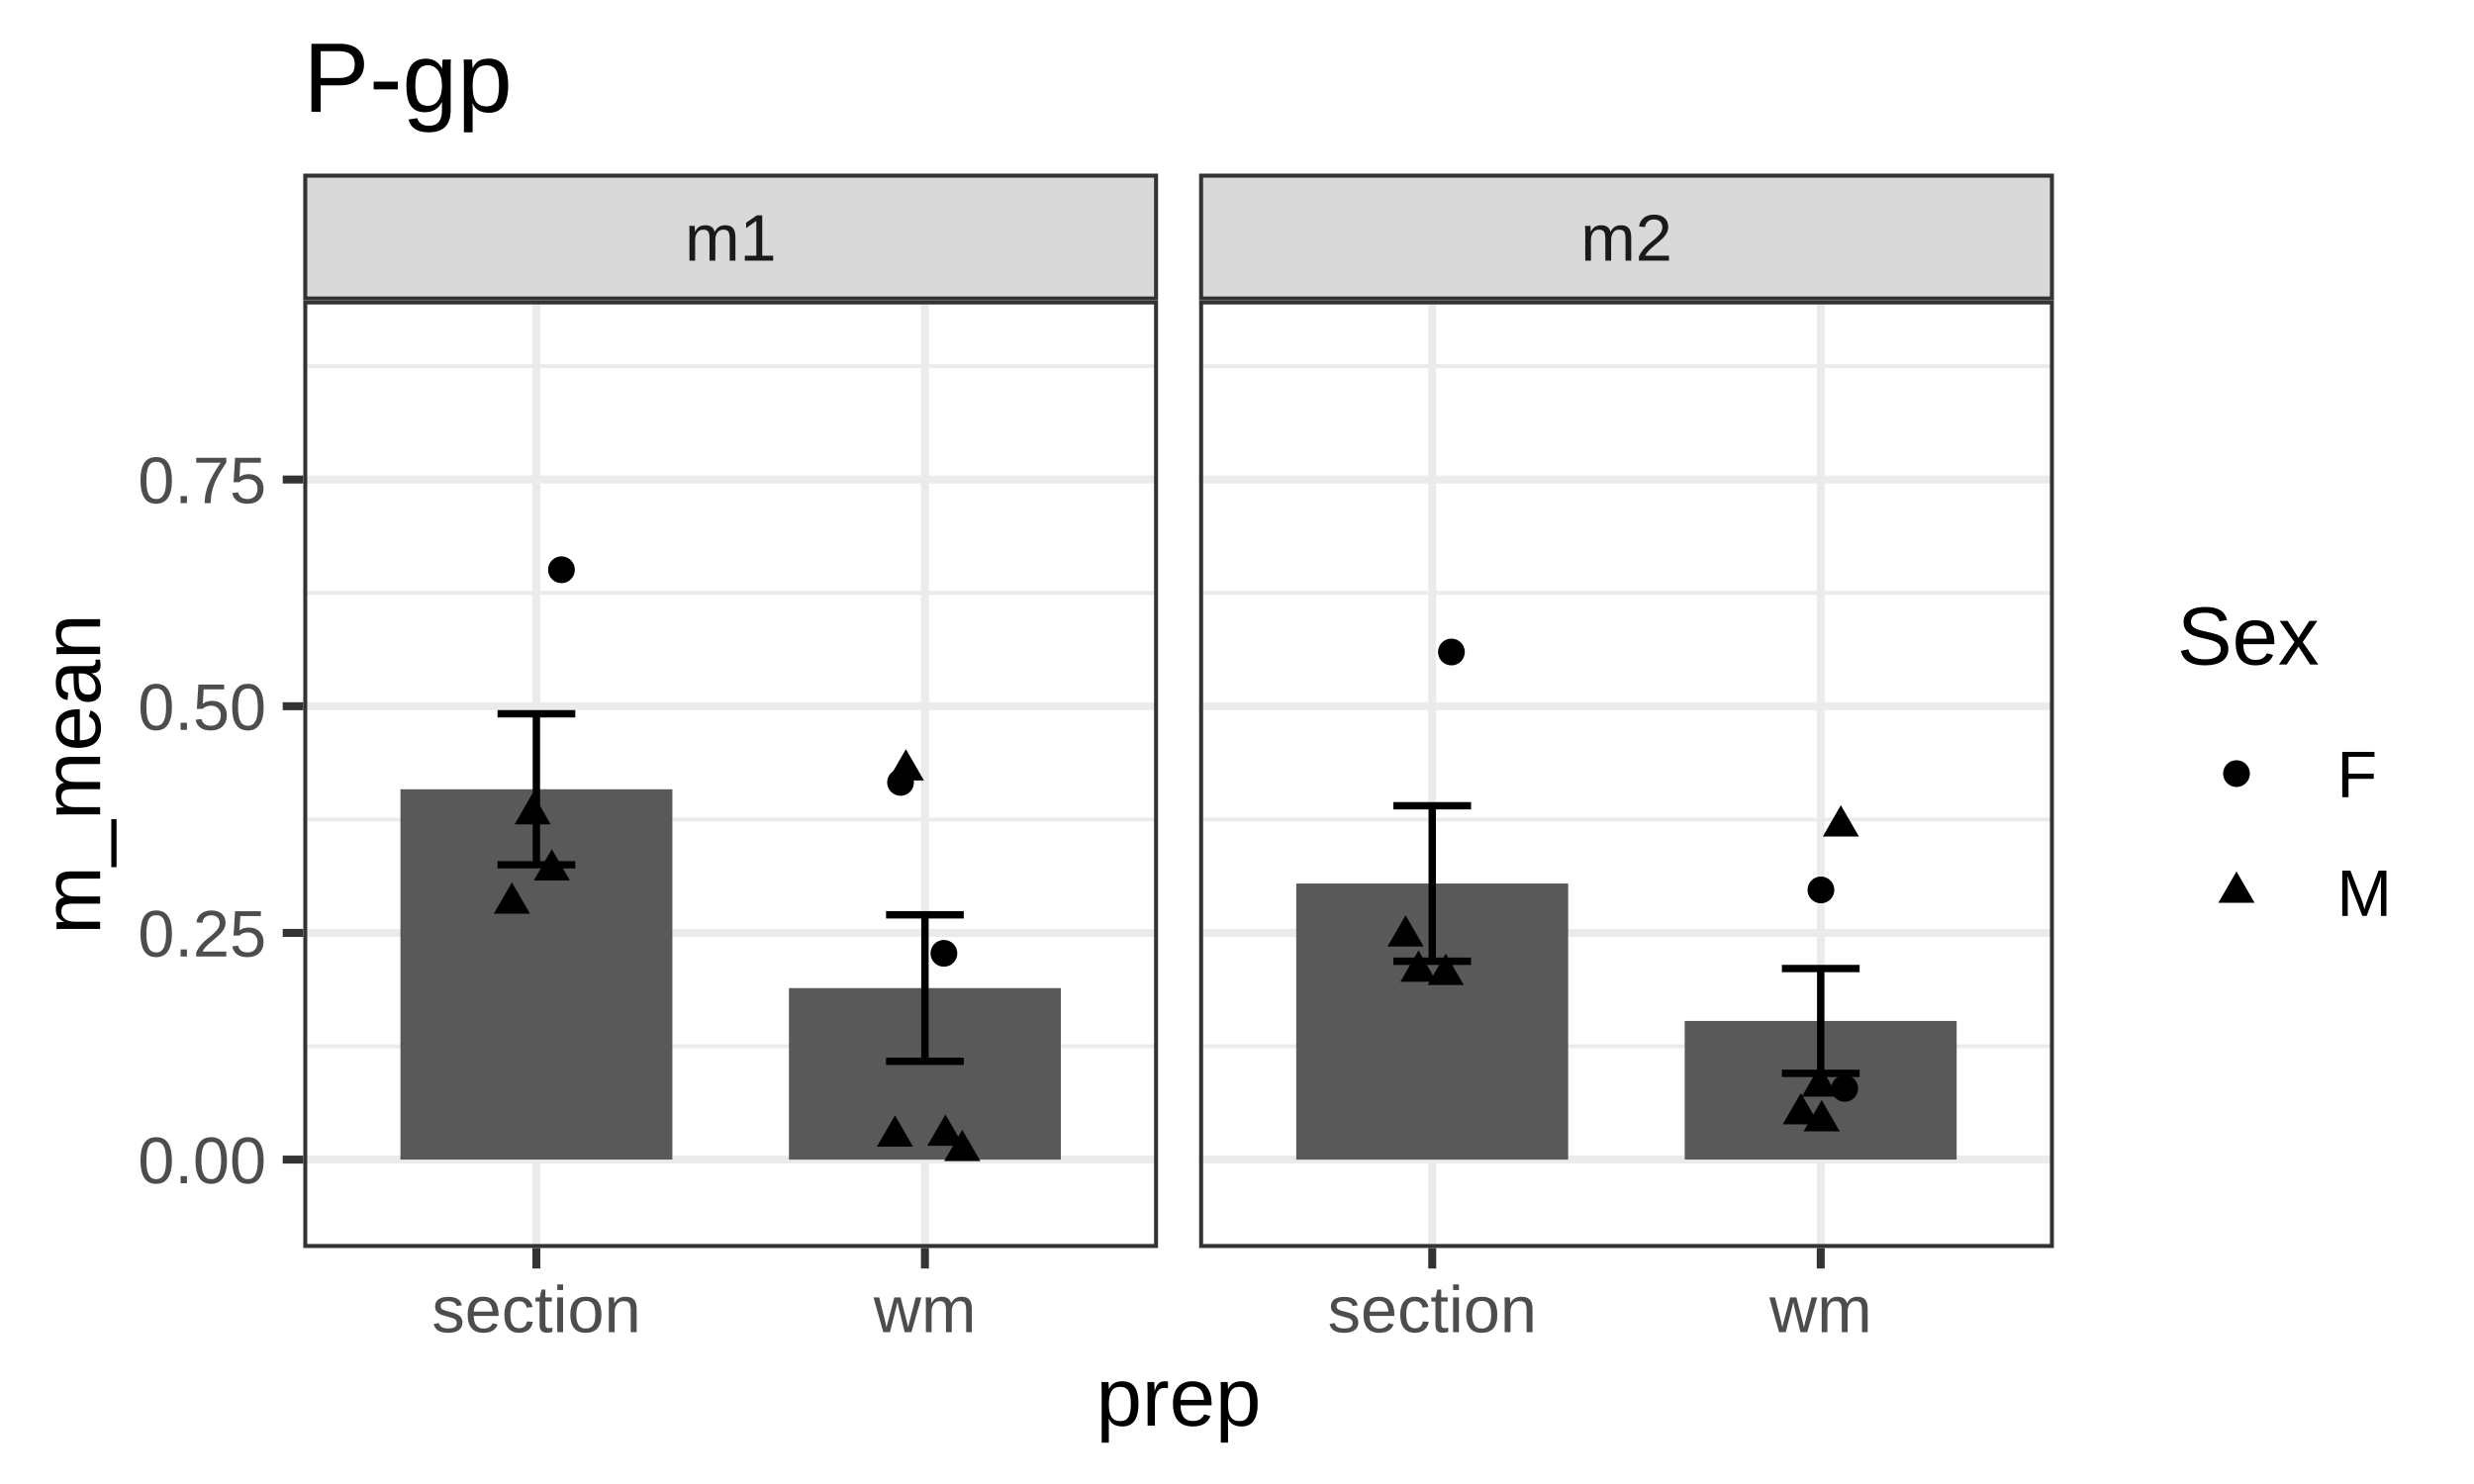
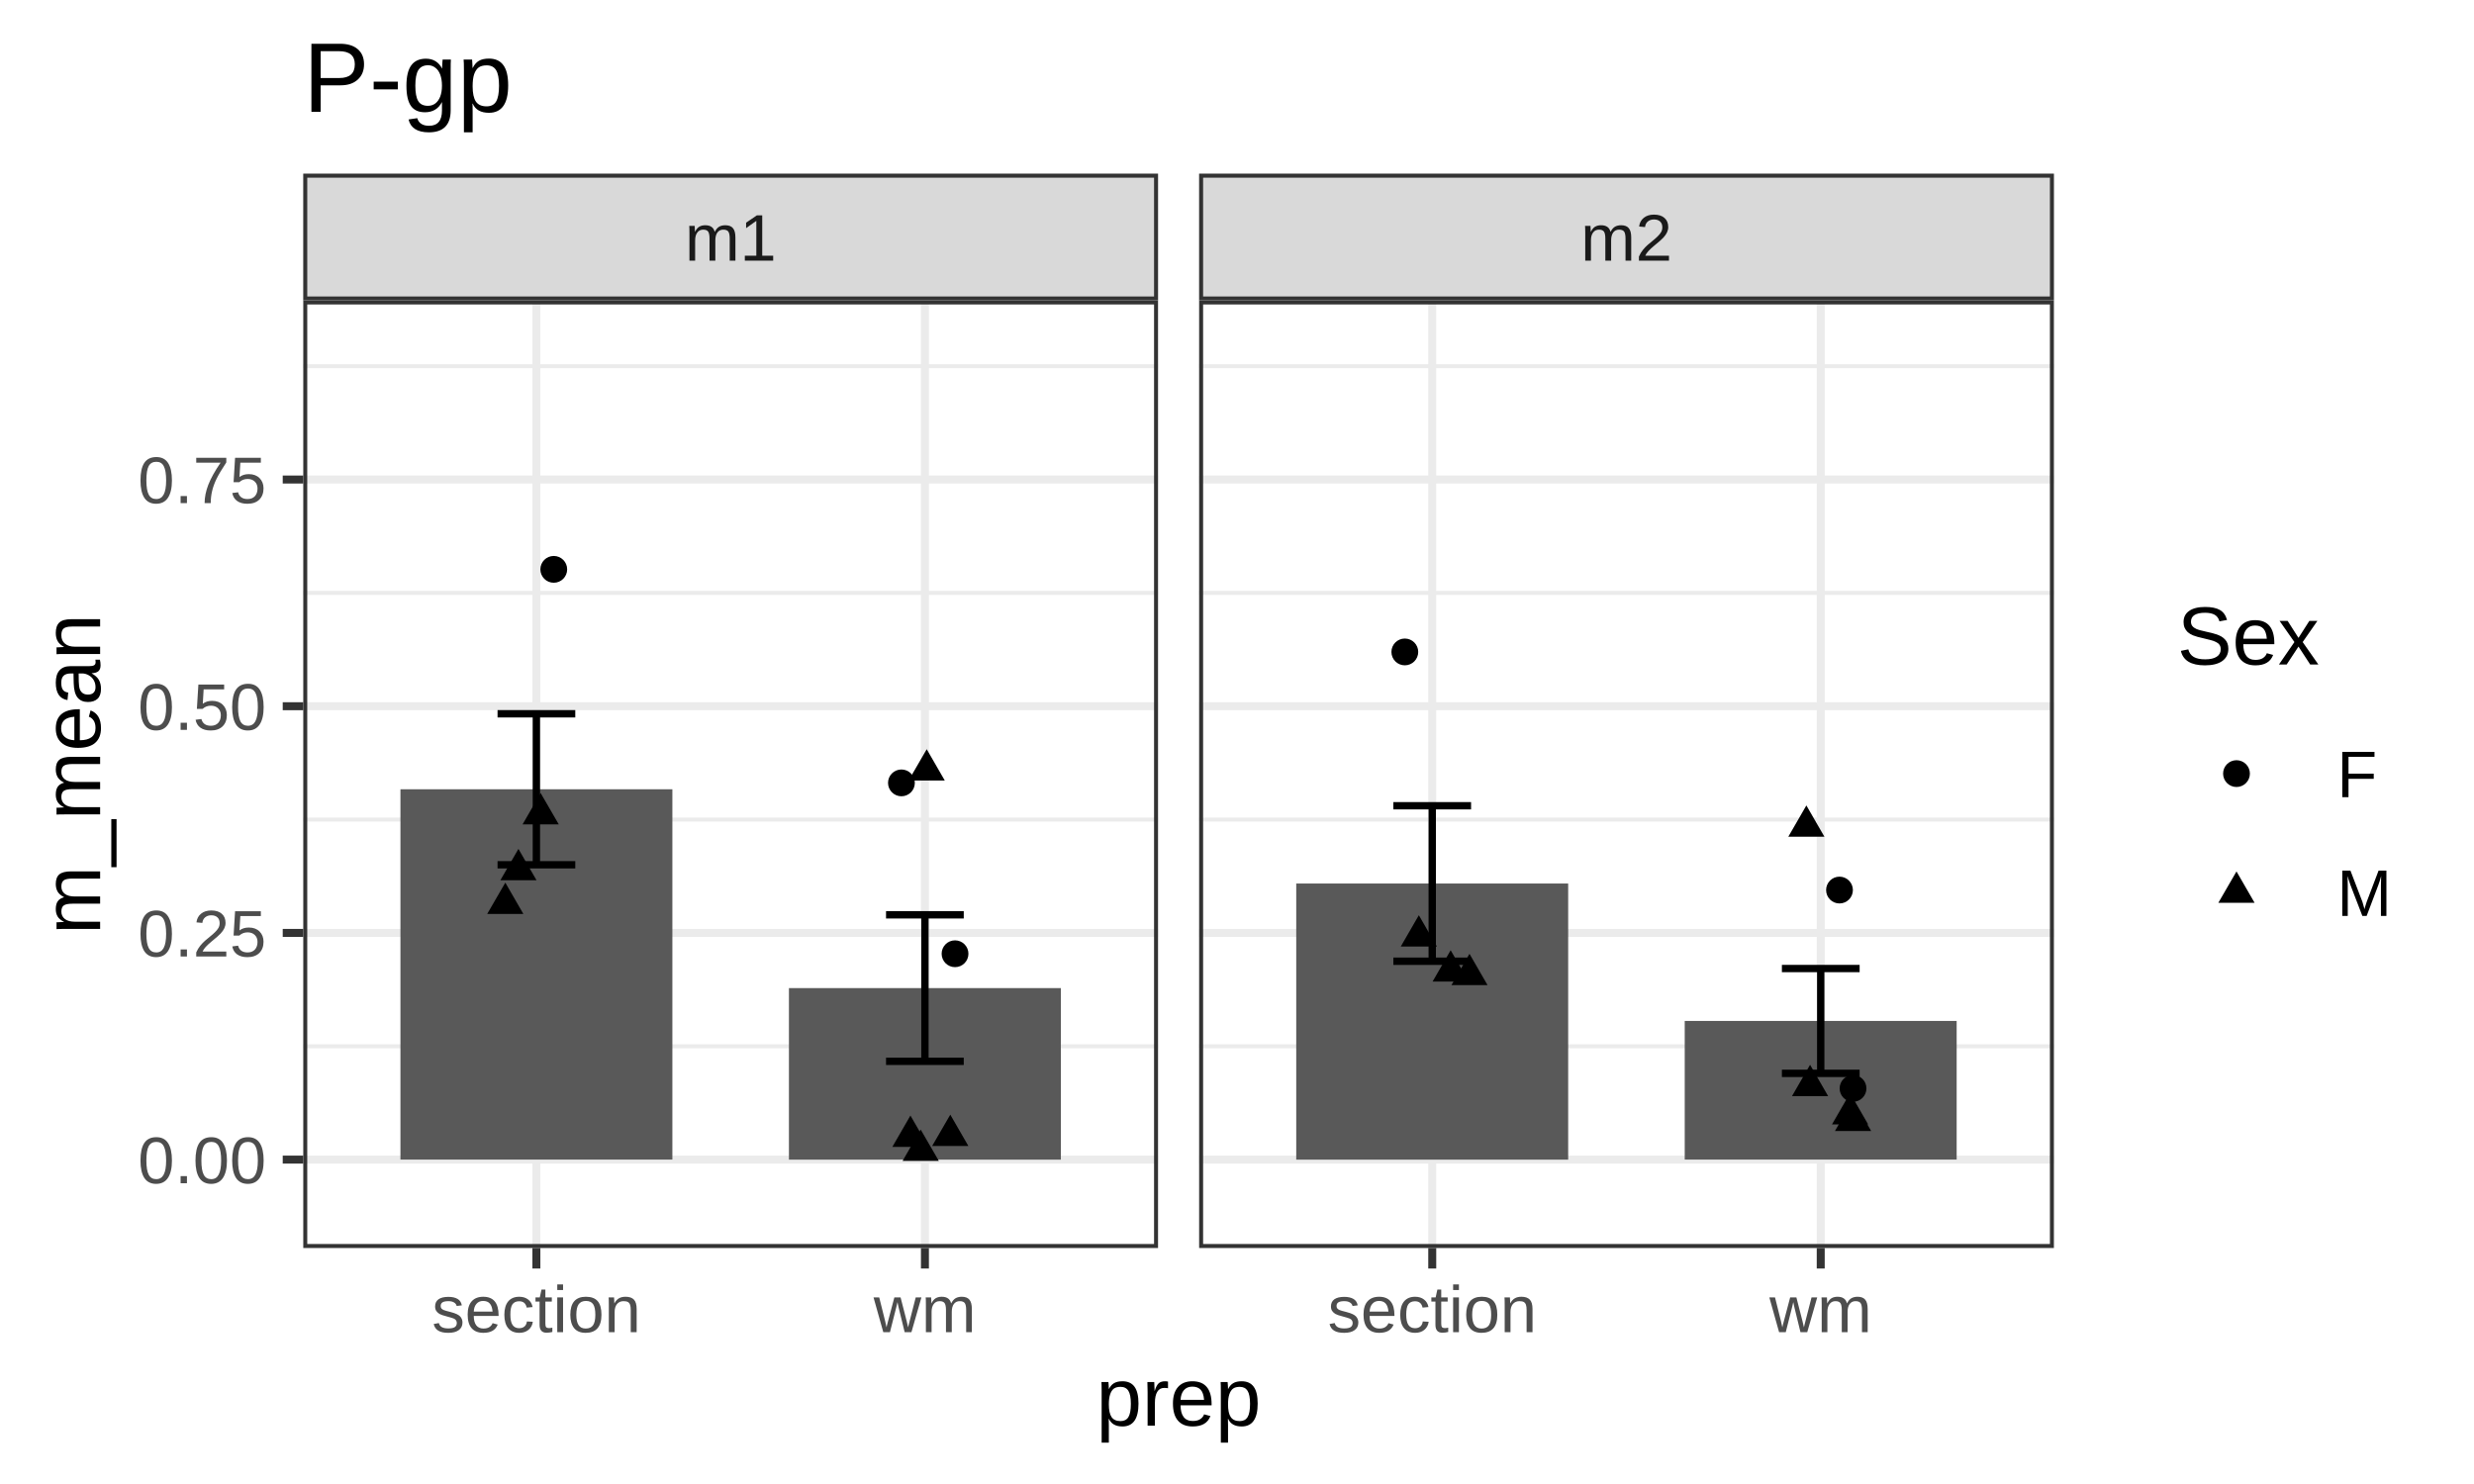
<svg xmlns="http://www.w3.org/2000/svg" class="svglite" width="360.00pt" height="216.00pt" viewBox="0 0 360.00 216.00">
  <defs>
    <style type="text/css">
    .svglite line, .svglite polyline, .svglite polygon, .svglite path, .svglite rect, .svglite circle {
      fill: none;
      stroke: #000000;
      stroke-linecap: round;
      stroke-linejoin: round;
      stroke-miterlimit: 10.00;
    }
    .svglite text {
      white-space: pre;
    }
  </style>
  </defs>
  <rect width="100%" height="100%" style="stroke: none; fill: #FFFFFF;" />
  <defs>
    <clipPath id="cpMC4wMHwzNjAuMDB8MC4wMHwyMTYuMDA=">
      <rect x="0.00" y="0.00" width="360.00" height="216.00" />
    </clipPath>
  </defs>
  <g clip-path="url(#cpMC4wMHwzNjAuMDB8MC4wMHwyMTYuMDA=)">
    <rect x="0.00" y="0.00" width="360.00" height="216.00" style="stroke-width: 1.16; stroke: #FFFFFF; fill: #FFFFFF;" />
  </g>
  <defs>
    <clipPath id="cpNDQuMTN8MTY4LjUxfDQzLjczfDE4MS42NQ==">
      <rect x="44.13" y="43.73" width="124.38" height="137.92" />
    </clipPath>
  </defs>
  <g clip-path="url(#cpNDQuMTN8MTY4LjUxfDQzLjczfDE4MS42NQ==)">
    <rect x="44.13" y="43.73" width="124.38" height="137.92" style="stroke-width: 1.16; stroke: none; fill: #FFFFFF;" />
    <polyline points="44.13,152.29 168.51,152.29 " style="stroke-width: 0.58; stroke: #EBEBEB; stroke-linecap: butt;" />
    <polyline points="44.13,119.29 168.51,119.29 " style="stroke-width: 0.58; stroke: #EBEBEB; stroke-linecap: butt;" />
    <polyline points="44.13,86.30 168.51,86.30 " style="stroke-width: 0.58; stroke: #EBEBEB; stroke-linecap: butt;" />
    <polyline points="44.13,53.30 168.51,53.30 " style="stroke-width: 0.58; stroke: #EBEBEB; stroke-linecap: butt;" />
    <polyline points="44.13,168.78 168.51,168.78 " style="stroke-width: 1.16; stroke: #EBEBEB; stroke-linecap: butt;" />
    <polyline points="44.13,135.79 168.51,135.79 " style="stroke-width: 1.16; stroke: #EBEBEB; stroke-linecap: butt;" />
    <polyline points="44.13,102.79 168.51,102.79 " style="stroke-width: 1.16; stroke: #EBEBEB; stroke-linecap: butt;" />
    <polyline points="44.13,69.80 168.51,69.80 " style="stroke-width: 1.16; stroke: #EBEBEB; stroke-linecap: butt;" />
    <polyline points="78.05,181.65 78.05,43.73 " style="stroke-width: 1.16; stroke: #EBEBEB; stroke-linecap: butt;" />
    <polyline points="134.59,181.65 134.59,43.73 " style="stroke-width: 1.16; stroke: #EBEBEB; stroke-linecap: butt;" />
    <rect x="58.27" y="114.88" width="39.57" height="53.90" style="stroke-width: 1.07; stroke: none; stroke-linecap: butt; stroke-linejoin: miter; fill: #595959;" />
    <rect x="114.80" y="143.82" width="39.57" height="24.97" style="stroke-width: 1.07; stroke: none; stroke-linecap: butt; stroke-linejoin: miter; fill: #595959;" />
    <polyline points="72.40,103.89 83.71,103.89 " style="stroke-width: 1.07; stroke-linecap: butt;" />
    <polyline points="78.05,103.89 78.05,125.87 " style="stroke-width: 1.07; stroke-linecap: butt;" />
    <polyline points="72.40,125.87 83.71,125.87 " style="stroke-width: 1.07; stroke-linecap: butt;" />
    <polyline points="128.93,133.15 140.24,133.15 " style="stroke-width: 1.07; stroke-linecap: butt;" />
    <polyline points="134.59,133.15 134.59,154.48 " style="stroke-width: 1.07; stroke-linecap: butt;" />
    <polyline points="128.93,154.48 140.24,154.48 " style="stroke-width: 1.07; stroke-linecap: butt;" />
-     <polygon points="140.02,164.44 142.66,169.00 137.39,169.00 " style="stroke-width: 0.71; stroke: none; fill: #000000;" />
-     <polygon points="130.23,162.34 132.86,166.90 127.60,166.90 " style="stroke-width: 0.71; stroke: none; fill: #000000;" />
-     <circle cx="81.70" cy="82.93" r="1.95" style="stroke-width: 0.71; stroke: none; fill: #000000;" />
-     <circle cx="137.35" cy="138.76" r="1.95" style="stroke-width: 0.71; stroke: none; fill: #000000;" />
-     <polygon points="80.30,123.59 82.93,128.15 77.67,128.15 " style="stroke-width: 0.71; stroke: none; fill: #000000;" />
-     <polygon points="74.49,128.43 77.12,132.99 71.85,132.99 " style="stroke-width: 0.71; stroke: none; fill: #000000;" />
-     <polygon points="77.51,115.43 80.14,119.99 74.88,119.99 " style="stroke-width: 0.71; stroke: none; fill: #000000;" />
-     <polygon points="131.82,109.04 134.45,113.60 129.19,113.60 " style="stroke-width: 0.71; stroke: none; fill: #000000;" />
-     <circle cx="131.04" cy="113.88" r="1.95" style="stroke-width: 0.71; stroke: none; fill: #000000;" />
-     <polygon points="137.57,162.21 140.20,166.77 134.94,166.77 " style="stroke-width: 0.71; stroke: none; fill: #000000;" />
+     <polygon points="133.97,164.41 136.61,168.97 131.34,168.97 " style="stroke-width: 0.71; stroke: none; fill: #000000;" />
+     <polygon points="132.48,162.37 135.12,166.93 129.85,166.93 " style="stroke-width: 0.71; stroke: none; fill: #000000;" />
+     <circle cx="80.58" cy="82.87" r="1.95" style="stroke-width: 0.71; stroke: none; fill: #000000;" />
+     <circle cx="138.97" cy="138.82" r="1.95" style="stroke-width: 0.71; stroke: none; fill: #000000;" />
+     <polygon points="75.44,123.56 78.07,128.12 72.81,128.12 " style="stroke-width: 0.71; stroke: none; fill: #000000;" />
+     <polygon points="73.53,128.47 76.16,133.03 70.89,133.03 " style="stroke-width: 0.71; stroke: none; fill: #000000;" />
+     <polygon points="78.67,115.43 81.31,119.99 76.04,119.99 " style="stroke-width: 0.71; stroke: none; fill: #000000;" />
+     <polygon points="134.85,109.05 137.48,113.61 132.21,113.61 " style="stroke-width: 0.71; stroke: none; fill: #000000;" />
+     <circle cx="131.17" cy="113.95" r="1.95" style="stroke-width: 0.71; stroke: none; fill: #000000;" />
+     <polygon points="138.28,162.24 140.91,166.80 135.64,166.80 " style="stroke-width: 0.71; stroke: none; fill: #000000;" />
    <rect x="44.13" y="43.73" width="124.38" height="137.92" style="stroke-width: 1.16; stroke: #333333;" />
  </g>
  <g clip-path="url(#cpMC4wMHwzNjAuMDB8MC4wMHwyMTYuMDA=)">
</g>
  <defs>
    <clipPath id="cpMTc0LjQ5fDI5OC44Nnw0My43M3wxODEuNjU=">
      <rect x="174.49" y="43.73" width="124.38" height="137.92" />
    </clipPath>
  </defs>
  <g clip-path="url(#cpMTc0LjQ5fDI5OC44Nnw0My43M3wxODEuNjU=)">
    <rect x="174.49" y="43.73" width="124.38" height="137.92" style="stroke-width: 1.16; stroke: none; fill: #FFFFFF;" />
    <polyline points="174.49,152.29 298.86,152.29 " style="stroke-width: 0.58; stroke: #EBEBEB; stroke-linecap: butt;" />
    <polyline points="174.49,119.29 298.86,119.29 " style="stroke-width: 0.58; stroke: #EBEBEB; stroke-linecap: butt;" />
    <polyline points="174.49,86.30 298.86,86.30 " style="stroke-width: 0.58; stroke: #EBEBEB; stroke-linecap: butt;" />
    <polyline points="174.49,53.30 298.86,53.30 " style="stroke-width: 0.58; stroke: #EBEBEB; stroke-linecap: butt;" />
    <polyline points="174.49,168.78 298.86,168.78 " style="stroke-width: 1.16; stroke: #EBEBEB; stroke-linecap: butt;" />
    <polyline points="174.49,135.79 298.86,135.79 " style="stroke-width: 1.16; stroke: #EBEBEB; stroke-linecap: butt;" />
    <polyline points="174.49,102.79 298.86,102.79 " style="stroke-width: 1.16; stroke: #EBEBEB; stroke-linecap: butt;" />
    <polyline points="174.49,69.80 298.86,69.80 " style="stroke-width: 1.16; stroke: #EBEBEB; stroke-linecap: butt;" />
    <polyline points="208.41,181.65 208.41,43.73 " style="stroke-width: 1.16; stroke: #EBEBEB; stroke-linecap: butt;" />
    <polyline points="264.94,181.65 264.94,43.73 " style="stroke-width: 1.16; stroke: #EBEBEB; stroke-linecap: butt;" />
    <rect x="188.62" y="128.60" width="39.57" height="40.19" style="stroke-width: 1.07; stroke: none; stroke-linecap: butt; stroke-linejoin: miter; fill: #595959;" />
    <rect x="245.15" y="148.60" width="39.57" height="20.18" style="stroke-width: 1.07; stroke: none; stroke-linecap: butt; stroke-linejoin: miter; fill: #595959;" />
    <polyline points="202.75,117.28 214.06,117.28 " style="stroke-width: 1.07; stroke-linecap: butt;" />
    <polyline points="208.41,117.28 208.41,139.91 " style="stroke-width: 1.07; stroke-linecap: butt;" />
    <polyline points="202.75,139.91 214.06,139.91 " style="stroke-width: 1.07; stroke-linecap: butt;" />
    <polyline points="259.29,140.97 270.60,140.97 " style="stroke-width: 1.07; stroke-linecap: butt;" />
    <polyline points="264.94,140.97 264.94,156.23 " style="stroke-width: 1.07; stroke-linecap: butt;" />
    <polyline points="259.29,156.23 270.60,156.23 " style="stroke-width: 1.07; stroke-linecap: butt;" />
-     <polygon points="265.08,160.11 267.71,164.67 262.44,164.67 " style="stroke-width: 0.71; stroke: none; fill: #000000;" />
-     <polygon points="262.05,159.09 264.68,163.65 259.41,163.65 " style="stroke-width: 0.71; stroke: none; fill: #000000;" />
-     <circle cx="211.20" cy="94.90" r="1.95" style="stroke-width: 0.71; stroke: none; fill: #000000;" />
-     <circle cx="268.43" cy="158.42" r="1.95" style="stroke-width: 0.71; stroke: none; fill: #000000;" />
-     <polygon points="204.53,133.21 207.16,137.77 201.90,137.77 " style="stroke-width: 0.71; stroke: none; fill: #000000;" />
-     <polygon points="210.37,138.81 213.00,143.37 207.74,143.37 " style="stroke-width: 0.71; stroke: none; fill: #000000;" />
-     <polygon points="206.41,138.34 209.04,142.90 203.77,142.90 " style="stroke-width: 0.71; stroke: none; fill: #000000;" />
-     <polygon points="267.87,117.20 270.50,121.76 265.24,121.76 " style="stroke-width: 0.71; stroke: none; fill: #000000;" />
-     <circle cx="264.97" cy="129.53" r="1.95" style="stroke-width: 0.71; stroke: none; fill: #000000;" />
-     <polygon points="264.82,155.06 267.45,159.62 262.19,159.62 " style="stroke-width: 0.71; stroke: none; fill: #000000;" />
+     <polygon points="269.64,160.06 272.28,164.62 267.01,164.62 " style="stroke-width: 0.71; stroke: none; fill: #000000;" />
+     <polygon points="269.21,159.10 271.84,163.66 266.58,163.66 " style="stroke-width: 0.71; stroke: none; fill: #000000;" />
+     <circle cx="204.42" cy="94.89" r="1.95" style="stroke-width: 0.71; stroke: none; fill: #000000;" />
+     <circle cx="269.64" cy="158.42" r="1.95" style="stroke-width: 0.71; stroke: none; fill: #000000;" />
+     <polygon points="206.46,133.21 209.09,137.77 203.83,137.77 " style="stroke-width: 0.71; stroke: none; fill: #000000;" />
+     <polygon points="213.83,138.83 216.46,143.39 211.20,143.39 " style="stroke-width: 0.71; stroke: none; fill: #000000;" />
+     <polygon points="211.09,138.31 213.73,142.87 208.46,142.87 " style="stroke-width: 0.71; stroke: none; fill: #000000;" />
+     <polygon points="262.85,117.23 265.48,121.79 260.22,121.79 " style="stroke-width: 0.71; stroke: none; fill: #000000;" />
+     <circle cx="267.67" cy="129.55" r="1.95" style="stroke-width: 0.71; stroke: none; fill: #000000;" />
+     <polygon points="263.39,154.98 266.02,159.54 260.76,159.54 " style="stroke-width: 0.71; stroke: none; fill: #000000;" />
    <rect x="174.49" y="43.73" width="124.38" height="137.92" style="stroke-width: 1.16; stroke: #333333;" />
  </g>
  <g clip-path="url(#cpMC4wMHwzNjAuMDB8MC4wMHwyMTYuMDA=)">
</g>
  <defs>
    <clipPath id="cpNDQuMTN8MTY4LjUxfDI1LjI4fDQzLjcz">
      <rect x="44.13" y="25.28" width="124.38" height="18.45" />
    </clipPath>
  </defs>
  <g clip-path="url(#cpNDQuMTN8MTY4LjUxfDI1LjI4fDQzLjcz)">
    <rect x="44.13" y="25.28" width="124.38" height="18.45" style="stroke-width: 1.16; stroke: #333333; fill: #D9D9D9;" />
    <text x="106.32" y="37.94" text-anchor="middle" style="font-size: 9.60px;fill: #1A1A1A; font-family: &quot;Arial&quot;;" textLength="13.33px" lengthAdjust="spacingAndGlyphs">m1</text>
  </g>
  <g clip-path="url(#cpMC4wMHwzNjAuMDB8MC4wMHwyMTYuMDA=)">
</g>
  <defs>
    <clipPath id="cpMTc0LjQ5fDI5OC44NnwyNS4yOHw0My43Mw==">
      <rect x="174.49" y="25.28" width="124.38" height="18.45" />
    </clipPath>
  </defs>
  <g clip-path="url(#cpMTc0LjQ5fDI5OC44NnwyNS4yOHw0My43Mw==)">
    <rect x="174.49" y="25.28" width="124.38" height="18.45" style="stroke-width: 1.16; stroke: #333333; fill: #D9D9D9;" />
    <text x="236.67" y="37.94" text-anchor="middle" style="font-size: 9.60px;fill: #1A1A1A; font-family: &quot;Arial&quot;;" textLength="13.33px" lengthAdjust="spacingAndGlyphs">m2</text>
  </g>
  <g clip-path="url(#cpMC4wMHwzNjAuMDB8MC4wMHwyMTYuMDA=)">
    <polyline points="78.05,184.64 78.05,181.65 " style="stroke-width: 1.16; stroke: #333333; stroke-linecap: butt;" />
    <polyline points="134.59,184.64 134.59,181.65 " style="stroke-width: 1.16; stroke: #333333; stroke-linecap: butt;" />
    <text x="78.05" y="193.90" text-anchor="middle" style="font-size: 9.60px;fill: #4D4D4D; font-family: &quot;Arial&quot;;" textLength="30.39px" lengthAdjust="spacingAndGlyphs">section</text>
    <text x="134.59" y="193.90" text-anchor="middle" style="font-size: 9.60px;fill: #4D4D4D; font-family: &quot;Arial&quot;;" textLength="14.92px" lengthAdjust="spacingAndGlyphs">wm</text>
    <polyline points="208.41,184.64 208.41,181.65 " style="stroke-width: 1.16; stroke: #333333; stroke-linecap: butt;" />
    <polyline points="264.94,184.64 264.94,181.65 " style="stroke-width: 1.16; stroke: #333333; stroke-linecap: butt;" />
    <text x="208.41" y="193.90" text-anchor="middle" style="font-size: 9.60px;fill: #4D4D4D; font-family: &quot;Arial&quot;;" textLength="30.39px" lengthAdjust="spacingAndGlyphs">section</text>
    <text x="264.94" y="193.90" text-anchor="middle" style="font-size: 9.60px;fill: #4D4D4D; font-family: &quot;Arial&quot;;" textLength="14.92px" lengthAdjust="spacingAndGlyphs">wm</text>
    <text x="38.75" y="172.22" text-anchor="end" style="font-size: 9.60px;fill: #4D4D4D; font-family: &quot;Arial&quot;;" textLength="18.67px" lengthAdjust="spacingAndGlyphs">0.00</text>
    <text x="38.75" y="139.22" text-anchor="end" style="font-size: 9.60px;fill: #4D4D4D; font-family: &quot;Arial&quot;;" textLength="18.67px" lengthAdjust="spacingAndGlyphs">0.25</text>
    <text x="38.75" y="106.23" text-anchor="end" style="font-size: 9.60px;fill: #4D4D4D; font-family: &quot;Arial&quot;;" textLength="18.67px" lengthAdjust="spacingAndGlyphs">0.50</text>
    <text x="38.75" y="73.23" text-anchor="end" style="font-size: 9.60px;fill: #4D4D4D; font-family: &quot;Arial&quot;;" textLength="18.67px" lengthAdjust="spacingAndGlyphs">0.75</text>
    <polyline points="41.14,168.78 44.13,168.78 " style="stroke-width: 1.16; stroke: #333333; stroke-linecap: butt;" />
    <polyline points="41.14,135.79 44.13,135.79 " style="stroke-width: 1.16; stroke: #333333; stroke-linecap: butt;" />
    <polyline points="41.14,102.79 44.13,102.79 " style="stroke-width: 1.16; stroke: #333333; stroke-linecap: butt;" />
    <polyline points="41.14,69.80 44.13,69.80 " style="stroke-width: 1.16; stroke: #333333; stroke-linecap: butt;" />
    <text x="171.50" y="207.50" text-anchor="middle" style="font-size: 12.00px; font-family: &quot;Arial&quot;;" textLength="24.02px" lengthAdjust="spacingAndGlyphs">prep</text>
    <text transform="translate(14.57,112.69) rotate(-90)" text-anchor="middle" style="font-size: 12.00px; font-family: &quot;Arial&quot;;" textLength="46.70px" lengthAdjust="spacingAndGlyphs">m_mean</text>
    <rect x="310.82" y="80.89" width="43.20" height="63.61" style="stroke-width: 1.16; stroke: none; fill: #FFFFFF;" />
    <text x="316.80" y="96.72" style="font-size: 12.00px; font-family: &quot;Arial&quot;;" textLength="20.69px" lengthAdjust="spacingAndGlyphs">Sex</text>
    <rect x="316.80" y="103.96" width="17.28" height="17.28" style="stroke-width: 1.16; stroke: none; fill: #FFFFFF;" />
    <circle cx="325.44" cy="112.60" r="1.95" style="stroke-width: 0.71; stroke: none; fill: #000000;" />
    <rect x="316.80" y="121.24" width="17.28" height="17.28" style="stroke-width: 1.16; stroke: none; fill: #FFFFFF;" />
    <polygon points="325.44,126.84 328.07,131.40 322.80,131.40 " style="stroke-width: 0.71; stroke: none; fill: #000000;" />
    <text x="340.05" y="116.03" style="font-size: 9.60px; font-family: &quot;Arial&quot;;" textLength="5.86px" lengthAdjust="spacingAndGlyphs">F</text>
    <text x="340.05" y="133.31" style="font-size: 9.60px; font-family: &quot;Arial&quot;;" textLength="7.99px" lengthAdjust="spacingAndGlyphs">M</text>
    <text x="44.13" y="16.28" style="font-size: 14.40px; font-family: &quot;Arial&quot;;" textLength="30.41px" lengthAdjust="spacingAndGlyphs">P-gp</text>
  </g>
</svg>
